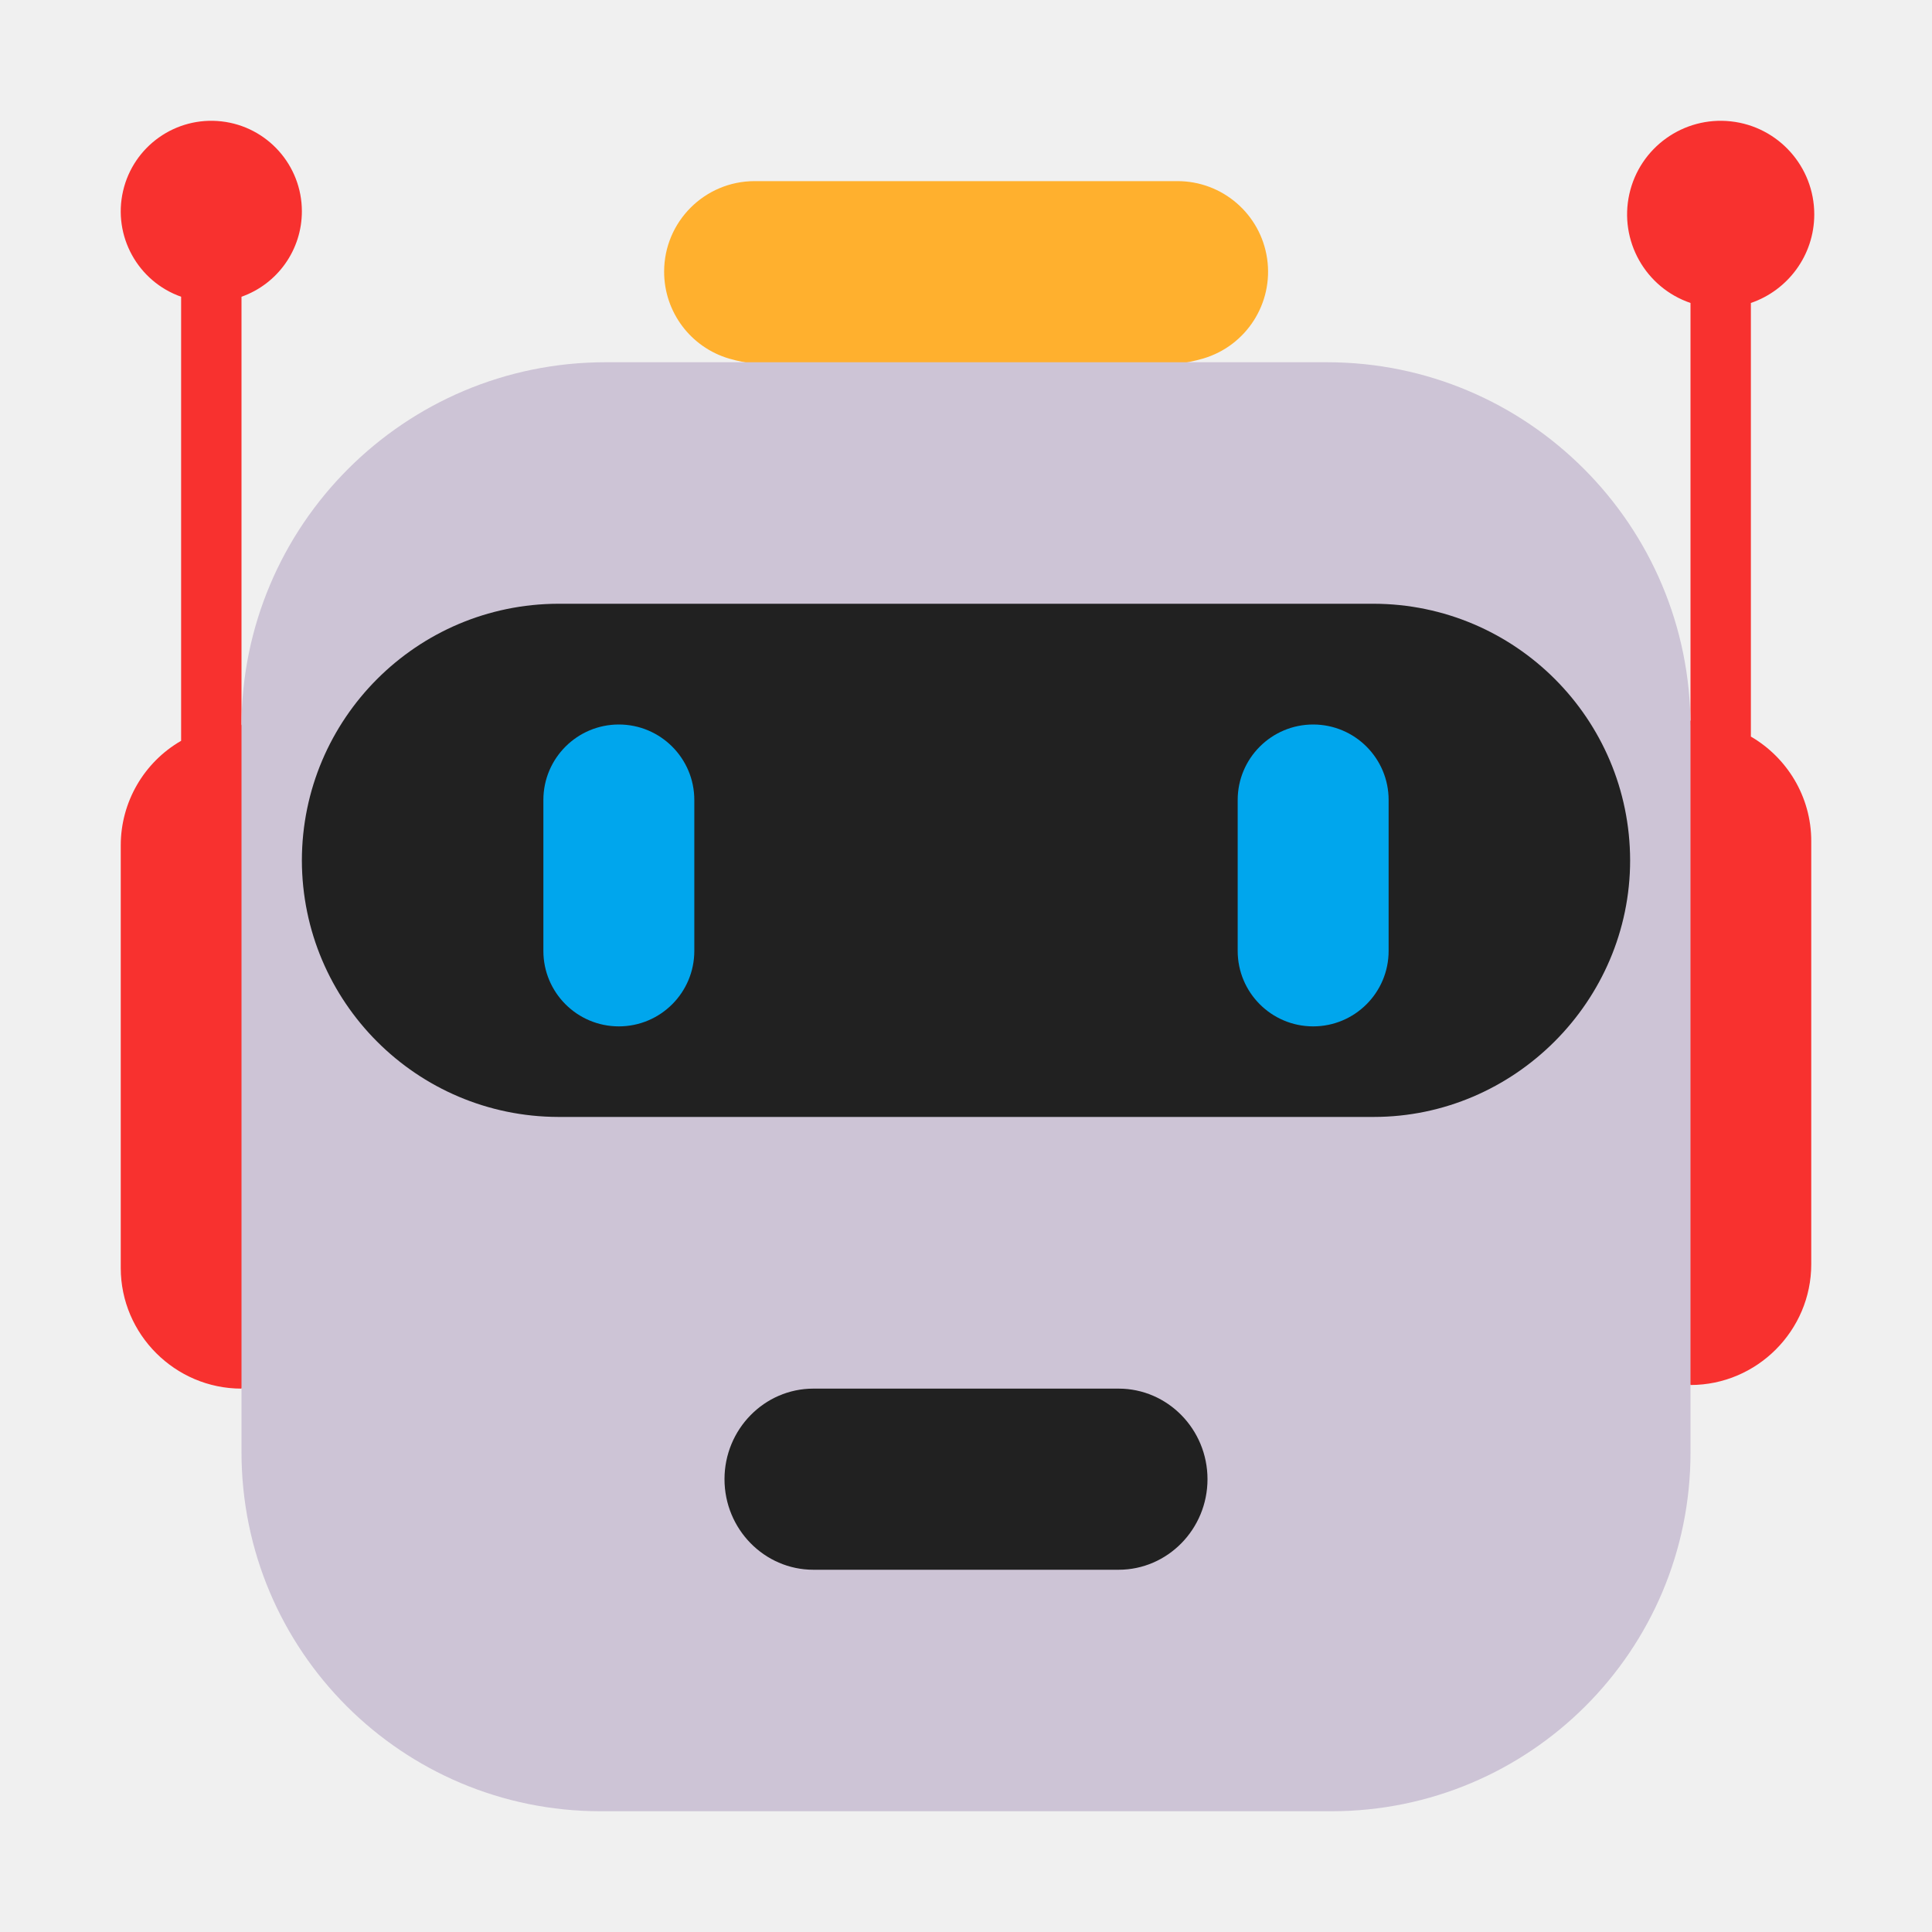
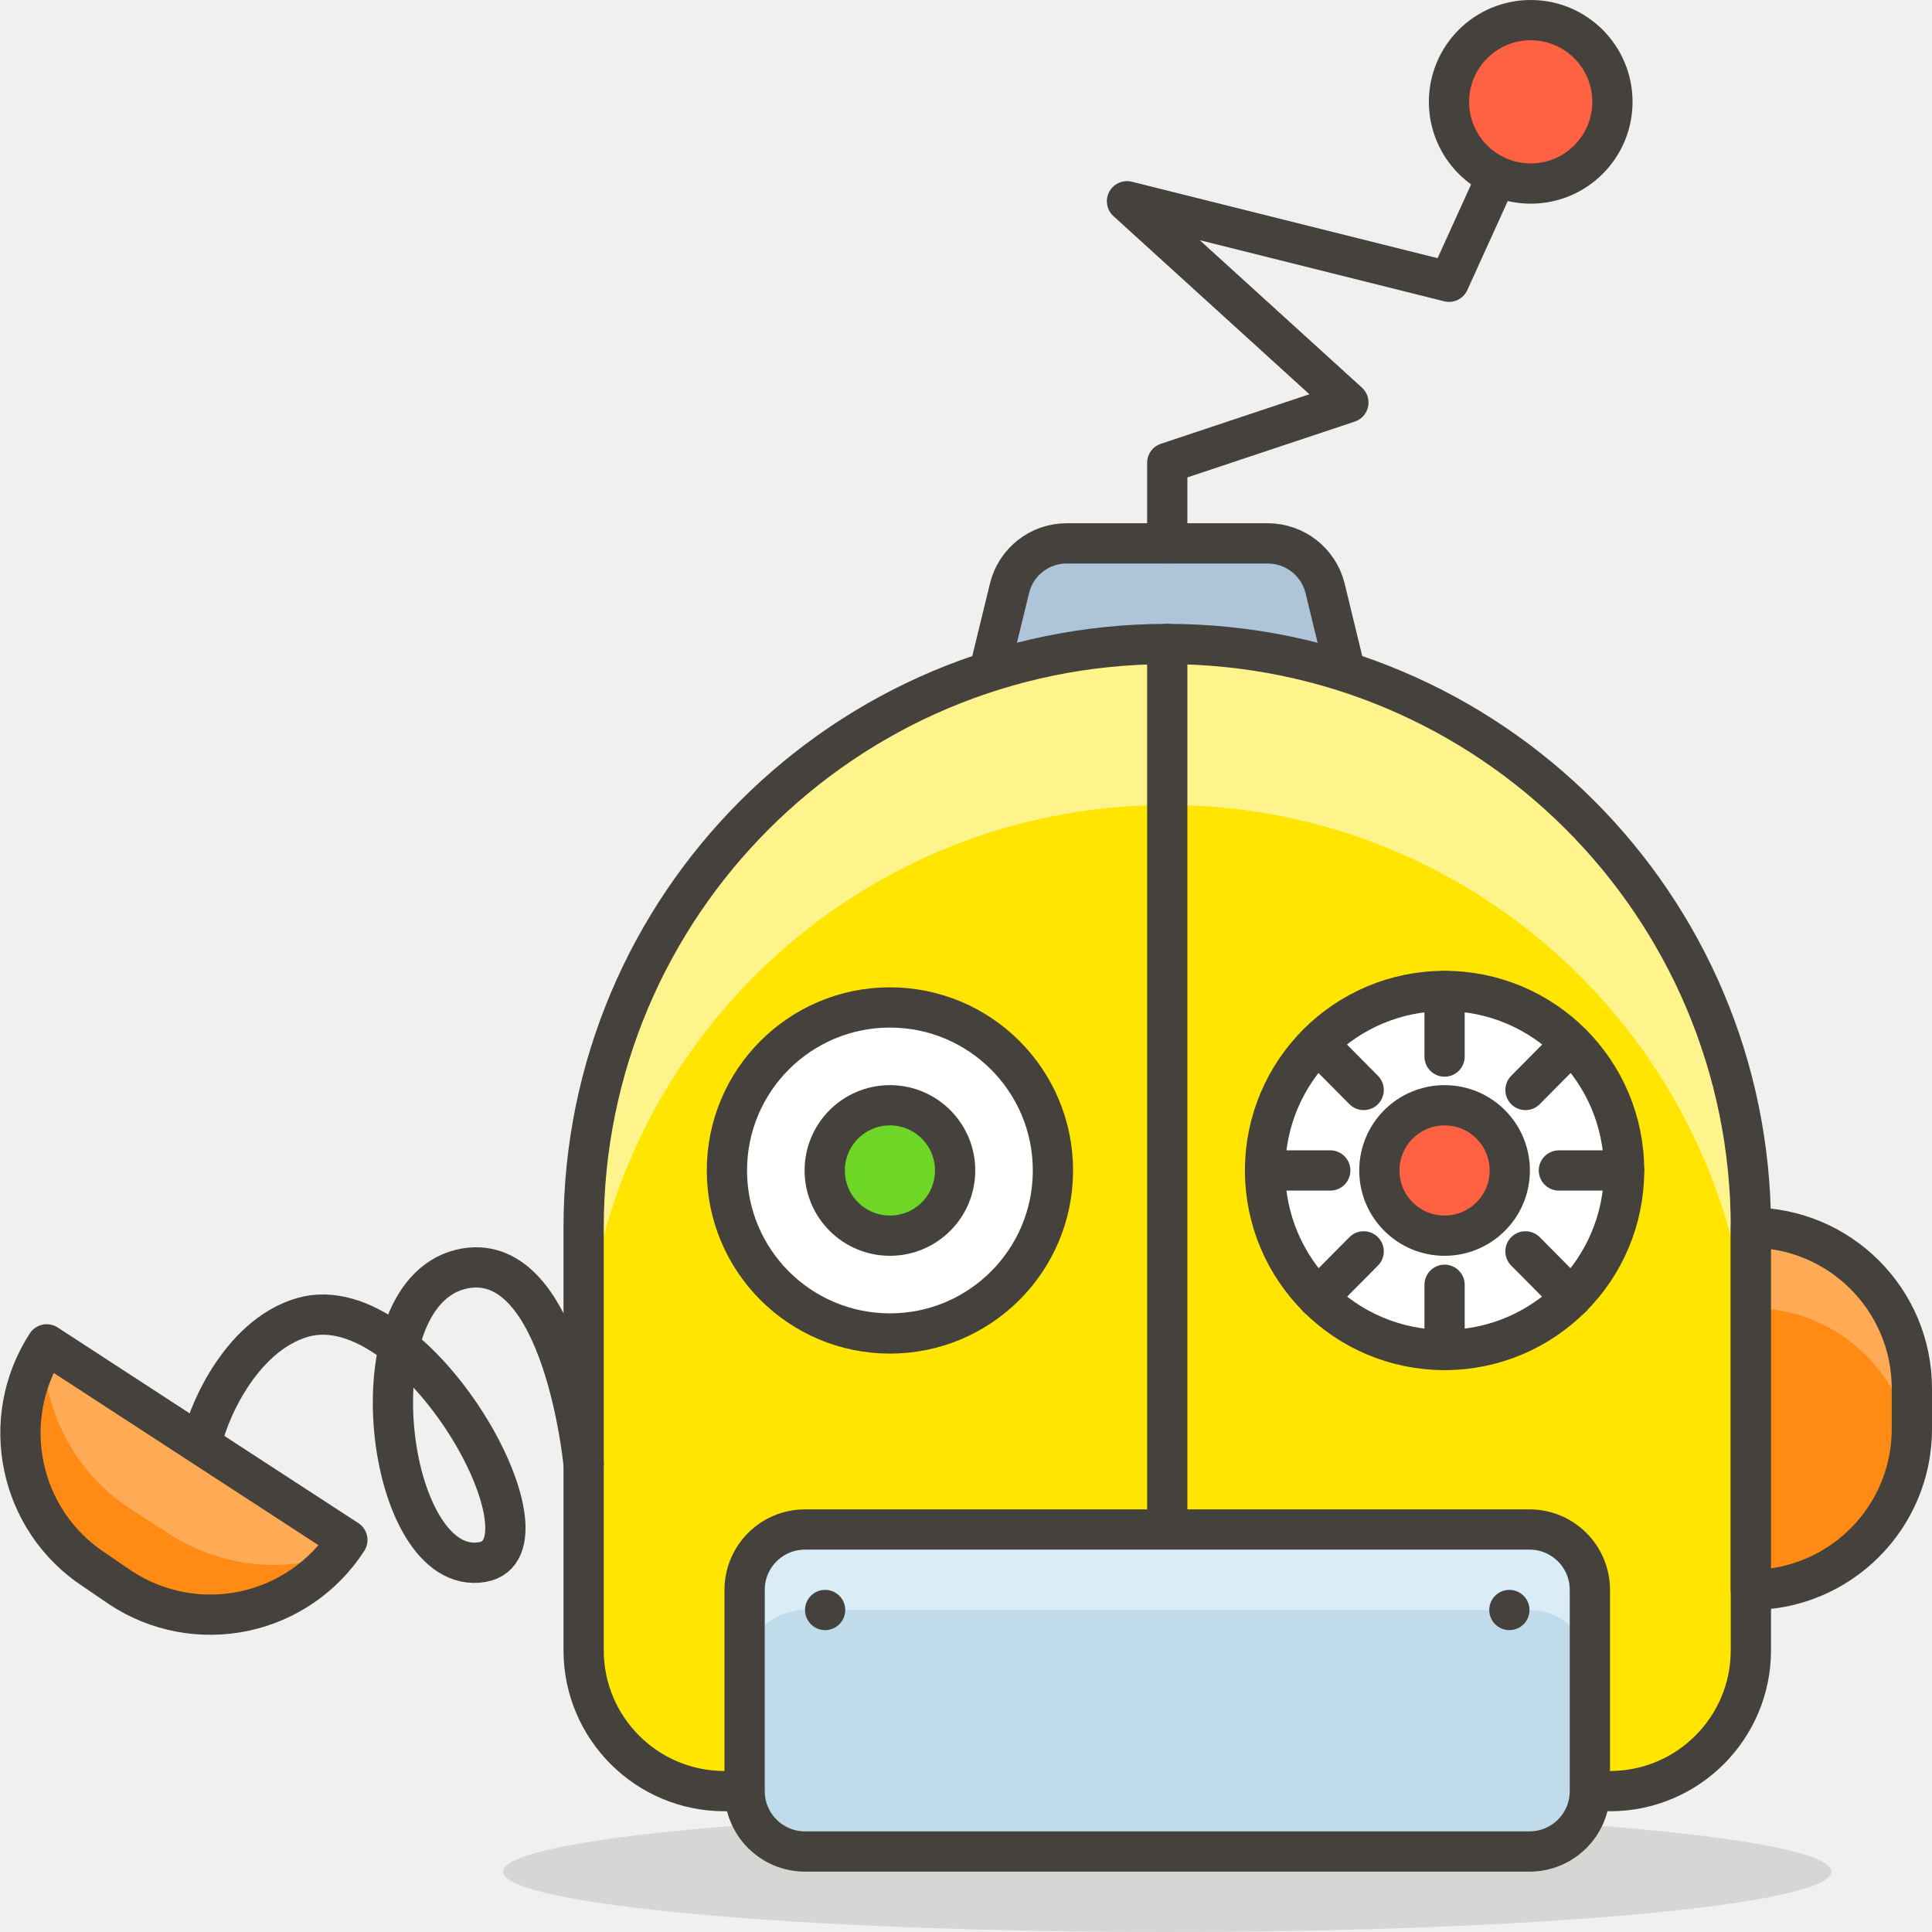
- <svg xmlns="http://www.w3.org/2000/svg" width="48" height="48" viewBox="0 0 32 32">
-   <g fill="none">
-     <path fill="#F8312F" d="M5 3.5a1.5 1.5 0 0 1-1 1.415V12l2.16 5.487L4 23c-1.1 0-2-.9-2-1.998v-7.004a2 2 0 0 1 1-1.728V4.915A1.5 1.5 0 1 1 5 3.5Zm25.05.05c0 .681-.44 1.26-1.05 1.468V12.2c.597.347 1 .994 1 1.73v7.01c0 1.1-.9 2-2 2l-2.94-5.68L28 11.93V5.018a1.55 1.55 0 1 1 2.05-1.468Z" />
-     <path fill="#FFB02E" d="M11 4.5A1.5 1.5 0 0 1 12.5 3h7a1.5 1.5 0 0 1 .43 2.938c-.277.082-.57.104-.847.186l-3.053.904l-3.12-.908c-.272-.08-.56-.1-.832-.18A1.5 1.5 0 0 1 11 4.5Z" />
-     <path fill="#CDC4D6" d="M22.05 30H9.95C6.66 30 4 27.34 4 24.05V12.03C4 8.7 6.7 6 10.03 6h11.95C25.3 6 28 8.7 28 12.03v12.03c0 3.28-2.66 5.94-5.95 5.94Z" />
-     <path fill="#212121" d="M9.247 18.5h13.506c2.33 0 4.247-1.919 4.247-4.25A4.257 4.257 0 0 0 22.753 10H9.247A4.257 4.257 0 0 0 5 14.25a4.257 4.257 0 0 0 4.247 4.25Zm4.225 7.5h5.056C19.34 26 20 25.326 20 24.5s-.66-1.5-1.472-1.5h-5.056C12.66 23 12 23.674 12 24.5s.66 1.5 1.472 1.5Z" />
-     <path fill="#00A6ED" d="M10.25 12C9.56 12 9 12.56 9 13.25v2.5a1.25 1.25 0 1 0 2.5 0v-2.5c0-.69-.56-1.25-1.25-1.25Zm11.5 0c-.69 0-1.25.56-1.25 1.25v2.5a1.25 1.25 0 1 0 2.5 0v-2.5c0-.69-.56-1.25-1.25-1.25Z" />
-   </g>
+ <svg xmlns="http://www.w3.org/2000/svg" id="Icons" viewBox="0 0 48 48">
+   <defs>
+     <style>.cls-1{fill:#ff8a14;}.cls-2{fill:#adc4d9;}.cls-2,.cls-5,.cls-7,.cls-8,.cls-9{stroke:#45413c;stroke-linecap:round;stroke-linejoin:round;}.cls-3{fill:#ffe500;}.cls-4{fill:#fff48c;}.cls-5{fill:none;}.cls-13,.cls-6{fill:#45413c;}.cls-6{opacity:0.15;}.cls-7{fill:#fff;}.cls-8{fill:#ff6242;}.cls-9{fill:#6dd627;}.cls-10{fill:#ffaa54;}.cls-11{fill:#c0dceb;}.cls-12{fill:#daedf7;}</style>
+   </defs>
+   <path id="_Path_" data-name="&lt;Path&gt;" class="cls-1" d="M2.34,39A4.06,4.06,0,0,1,1.16,33.4l7.47,4.86A4.05,4.05,0,0,1,3,39.45Z" />
+   <path id="_Path_2" data-name="&lt;Path&gt;" class="cls-2" d="M33.5,17h-9l.58-2.38A1.46,1.46,0,0,1,26.5,13.5h5a1.47,1.47,0,0,1,1.42,1.11Z" />
+   <path class="cls-3" d="M29,16A14.5,14.5,0,0,0,14.5,30.5V41A3.5,3.5,0,0,0,18,44.5H40A3.5,3.5,0,0,0,43.5,41V30.5A14.5,14.5,0,0,0,29,16Z" />
+   <path class="cls-4" d="M29,16A14.5,14.5,0,0,0,14.5,30.5v4a14.5,14.5,0,0,1,29,0v-4A14.5,14.5,0,0,0,29,16Z" />
+   <path class="cls-5" d="M29,16A14.5,14.5,0,0,0,14.5,30.5V41A3.5,3.5,0,0,0,18,44.5H40A3.5,3.5,0,0,0,43.5,41V30.5A14.5,14.5,0,0,0,29,16Z" />
+   <ellipse id="_Ellipse_" data-name="&lt;Ellipse&gt;" class="cls-6" cx="29" cy="46.5" rx="16.5" ry="1.5" />
+   <circle id="_Ellipse_2" data-name="&lt;Ellipse&gt;" class="cls-7" cx="35.89" cy="29.08" r="4.46" />
+   <circle id="_Ellipse_3" data-name="&lt;Ellipse&gt;" class="cls-8" cx="35.89" cy="29.08" r="1.62" />
+   <circle id="_Ellipse_4" data-name="&lt;Ellipse&gt;" class="cls-7" cx="22.11" cy="29.08" r="4.05" />
+   <circle id="_Ellipse_5" data-name="&lt;Ellipse&gt;" class="cls-9" cx="22.11" cy="29.08" r="1.62" />
+   <line id="_Line_" data-name="&lt;Line&gt;" class="cls-5" x1="29" y1="16" x2="29" y2="38" />
+   <line id="_Line_2" data-name="&lt;Line&gt;" class="cls-5" x1="35.89" y1="26.25" x2="35.89" y2="24.62" />
+   <line id="_Line_3" data-name="&lt;Line&gt;" class="cls-5" x1="37.9" y1="27.08" x2="39.04" y2="25.93" />
+   <line id="_Line_4" data-name="&lt;Line&gt;" class="cls-5" x1="38.73" y1="29.08" x2="40.35" y2="29.08" />
+   <line id="_Line_5" data-name="&lt;Line&gt;" class="cls-5" x1="37.9" y1="31.09" x2="39.04" y2="32.24" />
+   <line id="_Line_6" data-name="&lt;Line&gt;" class="cls-5" x1="35.89" y1="31.92" x2="35.89" y2="33.54" />
+   <line id="_Line_7" data-name="&lt;Line&gt;" class="cls-5" x1="33.88" y1="31.09" x2="32.74" y2="32.24" />
+   <line id="_Line_8" data-name="&lt;Line&gt;" class="cls-5" x1="33.05" y1="29.08" x2="31.43" y2="29.08" />
+   <line id="_Line_9" data-name="&lt;Line&gt;" class="cls-5" x1="33.88" y1="27.08" x2="32.74" y2="25.93" />
+   <polyline id="_Path_3" data-name="&lt;Path&gt;" class="cls-5" points="29 13.5 29 11.5 33.5 10 28 5 36 7 38.03 2.53" />
+   <circle id="_Ellipse_6" data-name="&lt;Ellipse&gt;" class="cls-8" cx="38.03" cy="2.53" r="2.03" />
+   <path id="_Path_4" data-name="&lt;Path&gt;" class="cls-5" d="M14.5,36.38s-.5-5.27-2.93-4.87c-2.88.49-2,7.71.41,7.3,2-.34-1.62-6.89-4.46-6.08C5.93,33.19,5.1,35.25,5,35.92" />
+   <path id="_Path_5" data-name="&lt;Path&gt;" class="cls-10" d="M1.08,33.55a4.76,4.76,0,0,0,2.26,4l.77.5a4.81,4.81,0,0,0,4.26.57,2,2,0,0,0,.26-.32L1.16,33.4A1.09,1.09,0,0,0,1.08,33.55Z" />
+   <path id="_Path_6" data-name="&lt;Path&gt;" class="cls-5" d="M2.34,39A4.06,4.06,0,0,1,1.16,33.4l7.47,4.86A4.05,4.05,0,0,1,3,39.45Z" />
+   <path class="cls-1" d="M47.5,35.5a4,4,0,0,1-4,4v-9a4,4,0,0,1,4,4Z" />
+   <path class="cls-10" d="M43.5,30.5v2a4,4,0,0,1,4,3.5,4.07,4.07,0,0,0,0-.5v-1A4,4,0,0,0,43.5,30.5Z" />
+   <path class="cls-5" d="M47.5,35.5a4,4,0,0,1-4,4v-9a4,4,0,0,1,4,4Z" />
+   <rect class="cls-11" x="18.5" y="38" width="21" height="8" rx="1.5" ry="1.5" />
+   <path class="cls-12" d="M38,38H20a1.5,1.5,0,0,0-1.5,1.5v2A1.5,1.5,0,0,1,20,40H38a1.5,1.5,0,0,1,1.5,1.5v-2A1.5,1.5,0,0,0,38,38Z" />
+   <rect class="cls-5" x="18.5" y="38" width="21" height="8" rx="1.5" ry="1.5" />
+   <path class="cls-13" d="M20.5,39.5a.5.5,0,1,0,.5.5.5.5,0,0,0-.5-.5Z" />
+   <path class="cls-13" d="M37.5,39.5a.5.5,0,1,0,.5.5.5.5,0,0,0-.5-.5Z" />
</svg>
